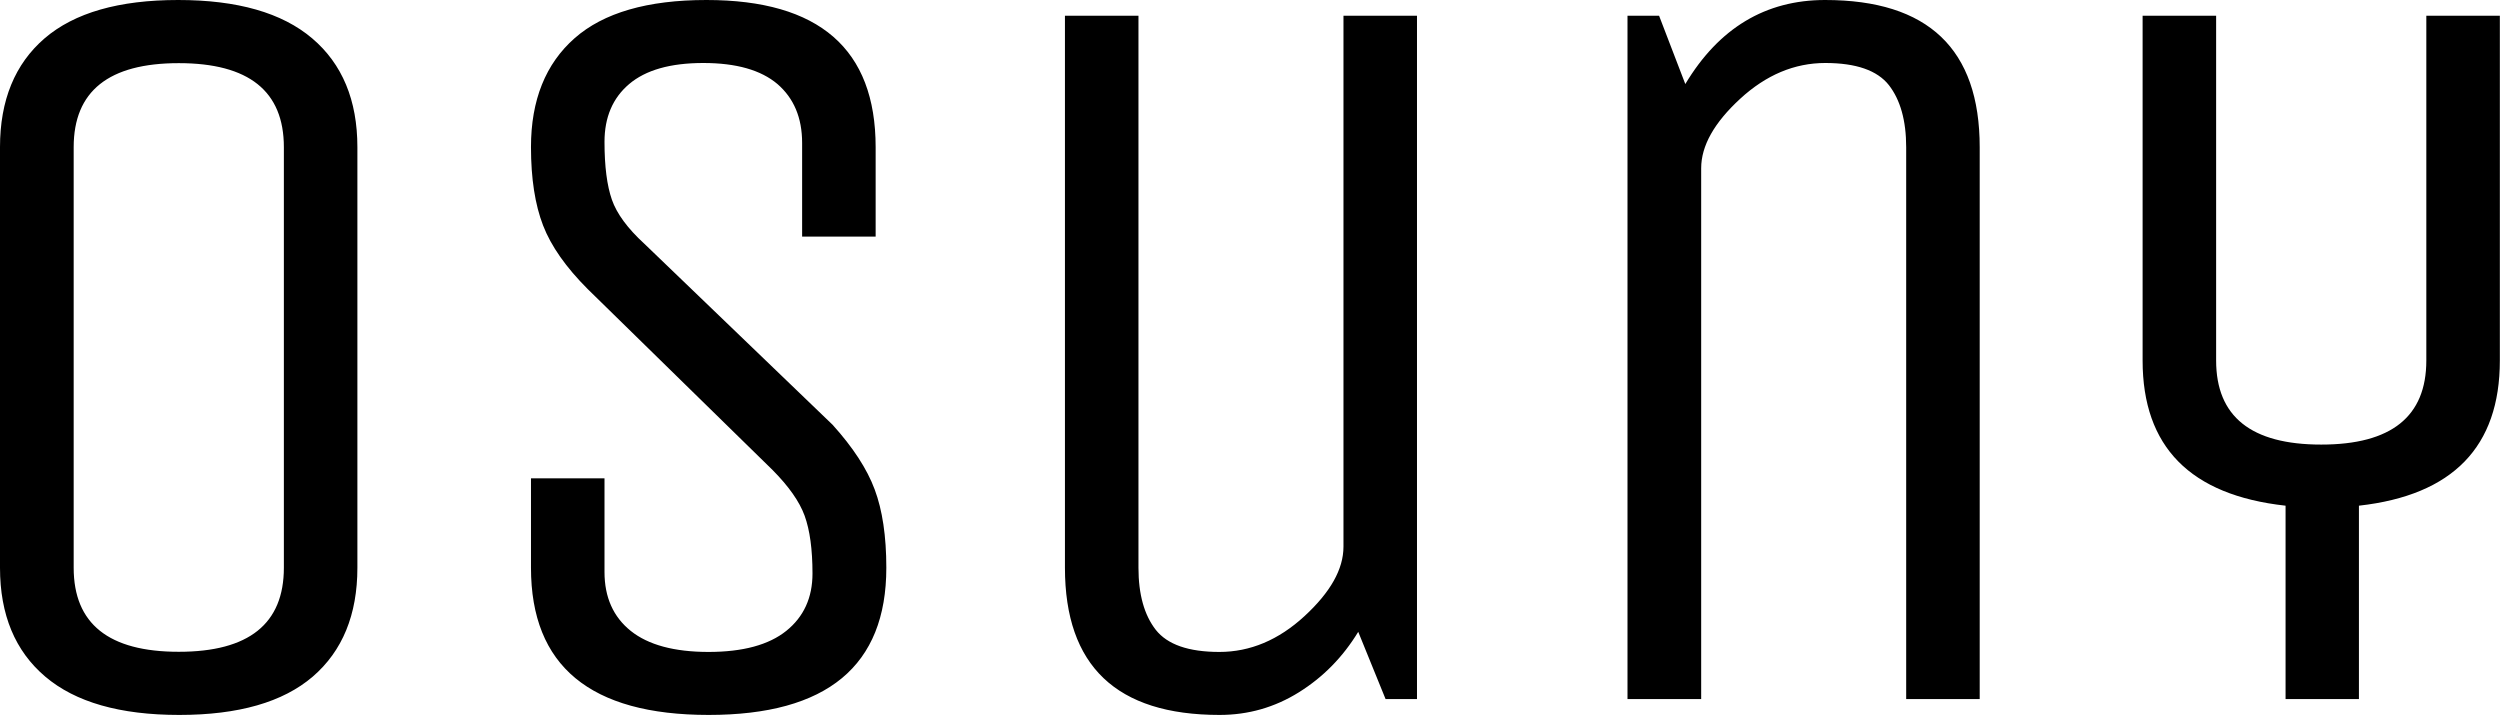
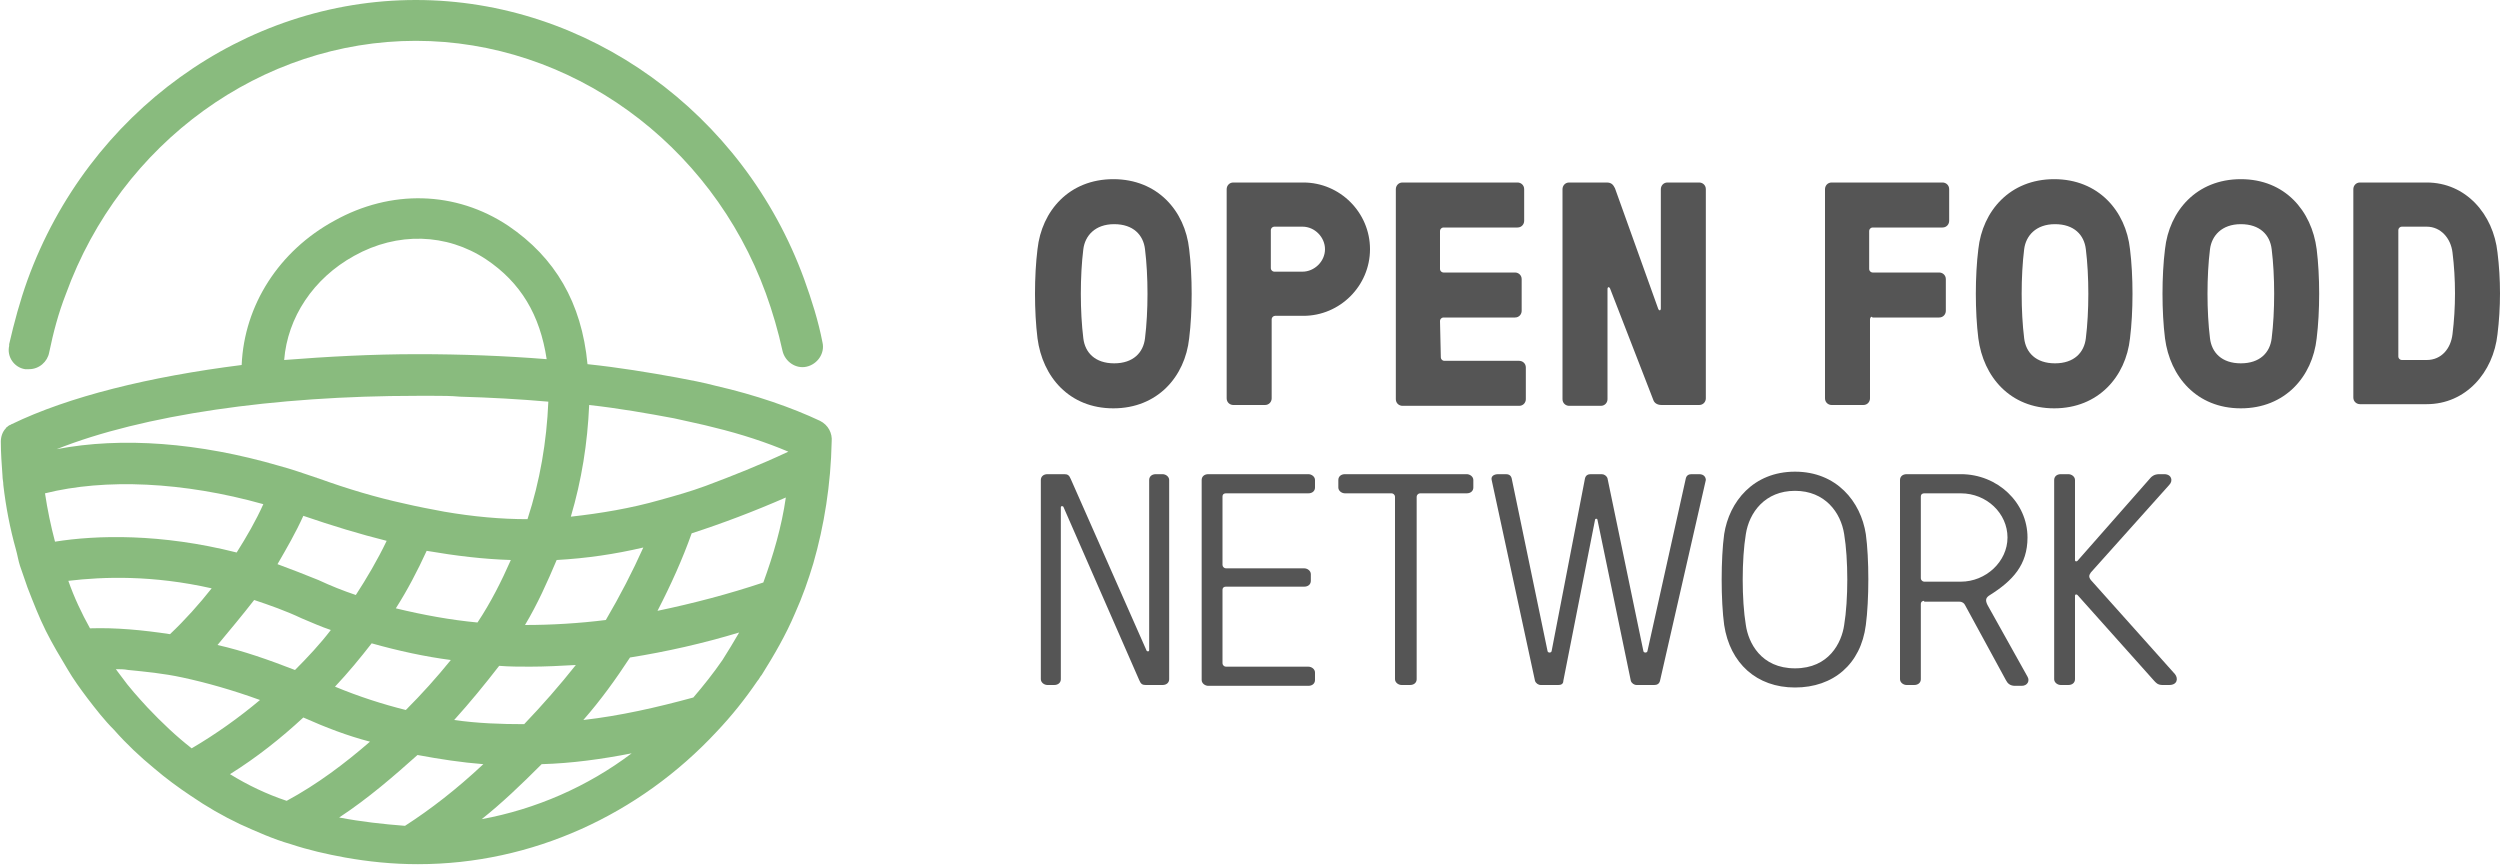
- <svg xmlns="http://www.w3.org/2000/svg" version="1.2" baseProfile="tiny" width="1591.4" height="455.1" overflow="visible" xml:space="preserve">
-   <switch>
+ <svg xmlns="http://www.w3.org/2000/svg" version="1.1" id="Calque_1" x="0px" y="0px" viewBox="0 0 300 104" style="enable-background:new 0 0 300 104;" xml:space="preserve">
+   <style type="text/css">
+ 	.st0{fill:#555555;}
+ 	.st1{fill:#89BB7E;}
+ </style>
+   <g>
    <g>
-       <g fill="#000000">
-         <path d="M227.5 93.7v267.7c0 29.9-9.5 53-28.4 69.3-19 16.3-47.3 24.4-85 24.4S48 447 28.8 430.7C9.6 414.4 0 391.3 0 361.4V93.7c0-29.9 9.5-53 28.4-69.3C47.4 8.1 75.7 0 113.4 0s66.1 8.1 85.3 24.4c19.2 16.3 28.8 39.4 28.8 69.3zm-46.8 267.7V93.7c0-35.7-22.3-53.5-66.9-53.5-44.6 0-66.9 17.8-66.9 53.5v267.7c0 35.7 22.3 53.5 66.9 53.5 44.6 0 66.9-17.8 66.9-53.5zM564.2 361.4c0 62.5-37.7 93.7-113.1 93.7-75.4 0-113.1-31.2-113.1-93.7v-56.9h46.8v59.6c0 16.1 5.6 28.6 16.7 37.5 11.1 8.9 27.7 13.4 49.5 13.4 21.9 0 38.4-4.5 49.5-13.4 11.1-8.9 16.7-21.1 16.7-36.5 0-15.4-1.7-27.7-5-36.8-3.3-9.1-10.2-18.8-20.4-29.1L374.1 184c-13.8-13.8-23.3-27.3-28.4-40.5-5.1-13.2-7.7-29.8-7.7-49.9 0-29.9 9.3-53 27.8-69.3C384.2 8.1 412.2 0 449.7 0c71.8 0 107.7 31.2 107.7 93.7v56.9h-46.8V91c0-16.1-5.3-28.5-15.7-37.5-10.5-8.9-26.2-13.4-47.2-13.4-21 0-36.7 4.5-47.2 13.4s-15.7 21.2-15.7 36.8c0 15.6 1.6 27.9 4.7 36.8 3.1 8.9 10 18.3 20.7 28.1L530 270.4c12.9 14.3 21.9 28 26.8 41.2 4.9 13.1 7.4 29.7 7.4 49.8zM677.9 361.4V10h46.8v351.4c0 17 3.7 30.1 11 39.5 7.4 9.4 20.9 14.1 40.5 14.1s37.7-7.6 54.2-22.8c16.5-15.2 24.8-29.9 24.8-44.2V10H902v435h-20l-17.4-42.8c-9.8 16.1-22.4 28.9-37.8 38.5-15.4 9.6-32.2 14.4-50.5 14.4-65.6 0-98.4-31.2-98.4-93.7zM1082.8 445H1036V10h20.1l16.7 43.5c21.4-35.7 51.1-53.5 89-53.5 65.6 0 98.4 31.2 98.4 93.7V445h-46.8V93.7c0-16.9-3.7-30.1-11-39.5-7.4-9.4-20.9-14.1-40.5-14.1s-37.7 7.6-54.2 22.8c-16.5 15.2-24.8 29.9-24.8 44.2V445zM1501.7 445h-46.8V321.9c-60.7-6.7-91-37.5-91-92.4V10h46.8v219.5c0 35.7 22.3 53.5 66.9 53.5 44.6 0 66.9-17.8 66.9-53.5V10h46.8v219.5c0 54.9-29.9 85.7-89.7 92.4V445z" />
-       </g>
+       <path class="st0" d="M142.7,29.9c0.4,3.2,0.4,7.5,0,10.7c-0.5,4.6-3.8,8.4-9.1,8.4s-8.5-3.8-9.1-8.4c-0.4-3.2-0.4-7.5,0-10.7    c0.5-4.6,3.8-8.4,9.1-8.4S142.2,25.3,142.7,29.9 M137.4,40.6c0.4-3.2,0.4-7.5,0-10.7c-0.2-1.7-1.4-3-3.7-3s-3.5,1.4-3.7,3    c-0.4,3.2-0.4,7.5,0,10.7c0.2,1.7,1.4,3,3.7,3S137.2,42.3,137.4,40.6" />
+       <path class="st0" d="M156.4,21.9c4.4,0,8,3.6,8,8s-3.6,8-8,8H153c-0.2,0-0.4,0.2-0.4,0.4v9.5c0,0.4-0.3,0.8-0.8,0.8H148    c-0.4,0-0.8-0.3-0.8-0.8V22.7c0-0.4,0.3-0.8,0.8-0.8C148,21.9,156.4,21.9,156.4,21.9z M152.9,27.2c-0.2,0-0.4,0.2-0.4,0.4v4.6    c0,0.2,0.2,0.4,0.4,0.4h3.4c1.4,0,2.7-1.2,2.7-2.7c0-1.4-1.2-2.7-2.7-2.7H152.9z M172.9,42.9c0,0.2,0.2,0.4,0.4,0.4h9    c0.4,0,0.8,0.3,0.8,0.8v3.8c0,0.4-0.3,0.8-0.8,0.8h-14c-0.4,0-0.8-0.3-0.8-0.8V22.7c0-0.4,0.3-0.8,0.8-0.8h13.8    c0.4,0,0.8,0.3,0.8,0.8v3.8c0,0.4-0.3,0.8-0.8,0.8h-8.9c-0.2,0-0.4,0.2-0.4,0.4v4.6c0,0.2,0.2,0.4,0.4,0.4h8.6    c0.4,0,0.8,0.3,0.8,0.8v3.8c0,0.4-0.3,0.8-0.8,0.8h-8.6c-0.2,0-0.4,0.2-0.4,0.4L172.9,42.9L172.9,42.9z M199.4,48.6    c-0.6,0-0.9-0.3-1-0.6l-5.2-13.4c-0.1-0.2-0.3-0.2-0.3,0.1v13.2c0,0.4-0.3,0.8-0.8,0.8h-3.8c-0.4,0-0.8-0.3-0.8-0.8V22.7    c0-0.4,0.3-0.8,0.8-0.8h4.5c0.6,0,0.8,0.3,1,0.7l5.2,14.5c0.1,0.2,0.3,0.2,0.3-0.1V22.7c0-0.4,0.3-0.8,0.8-0.8h3.8    c0.4,0,0.8,0.3,0.8,0.8v25.1c0,0.4-0.3,0.8-0.8,0.8H199.4z M224.4,38.3v9.5c0,0.4-0.3,0.8-0.8,0.8h-3.8c-0.4,0-0.8-0.3-0.8-0.8    V22.7c0-0.4,0.3-0.8,0.8-0.8h13.3c0.4,0,0.8,0.3,0.8,0.8v3.8c0,0.4-0.3,0.8-0.8,0.8h-8.4c-0.2,0-0.4,0.2-0.4,0.4v4.6    c0,0.2,0.2,0.4,0.4,0.4h8c0.4,0,0.8,0.3,0.8,0.8v3.8c0,0.4-0.3,0.8-0.8,0.8h-8C224.6,37.9,224.4,38.1,224.4,38.3 M255.6,29.9    c0.4,3.2,0.4,7.5,0,10.7c-0.5,4.6-3.8,8.4-9.1,8.4s-8.5-3.8-9.1-8.4c-0.4-3.2-0.4-7.5,0-10.7c0.5-4.6,3.8-8.4,9.1-8.4    S255.1,25.3,255.6,29.9 M250.3,40.6c0.4-3.2,0.4-7.5,0-10.7c-0.2-1.7-1.4-3-3.7-3s-3.5,1.4-3.7,3c-0.4,3.2-0.4,7.5,0,10.7    c0.2,1.7,1.4,3,3.7,3S250.1,42.3,250.3,40.6 M278,29.9c0.4,3.2,0.4,7.5,0,10.7c-0.5,4.6-3.8,8.4-9.1,8.4s-8.5-3.8-9.1-8.4    c-0.4-3.2-0.4-7.5,0-10.7c0.5-4.6,3.8-8.4,9.1-8.4S277.4,25.3,278,29.9 M272.6,40.6c0.4-3.2,0.4-7.5,0-10.7c-0.2-1.7-1.4-3-3.7-3    c-2.3,0-3.5,1.4-3.7,3c-0.4,3.2-0.4,7.5,0,10.7c0.2,1.7,1.4,3,3.7,3C271.2,43.6,272.4,42.3,272.6,40.6" />
+       <path class="st0" d="M291.2,21.9c4.7,0,8,3.8,8.5,8.4c0.4,3.2,0.4,6.6,0,9.8c-0.5,4.6-3.8,8.4-8.5,8.4h-8c-0.4,0-0.8-0.3-0.8-0.8    v-25c0-0.4,0.3-0.8,0.8-0.8C283.2,21.9,291.2,21.9,291.2,21.9z M288.2,27.2c-0.2,0-0.4,0.2-0.4,0.4v15.2c0,0.2,0.2,0.4,0.4,0.4h3    c1.8,0,2.9-1.4,3.1-3.1c0.4-3.2,0.4-6.6,0-9.8c-0.2-1.7-1.4-3.1-3.1-3.1H288.2z M137.5,82.2c-0.4,0-0.6-0.1-0.8-0.6l-9.1-20.8    c-0.1-0.1-0.3-0.1-0.3,0.1v20.6c0,0.4-0.3,0.7-0.8,0.7h-0.8c-0.4,0-0.8-0.3-0.8-0.7V57.6c0-0.4,0.3-0.7,0.8-0.7h2    c0.4,0,0.6,0.1,0.8,0.6l9.1,20.6c0.1,0.1,0.3,0.1,0.3-0.1V57.6c0-0.4,0.3-0.7,0.8-0.7h0.8c0.4,0,0.8,0.3,0.8,0.7v23.9    c0,0.4-0.3,0.7-0.8,0.7C139.5,82.2,137.5,82.2,137.5,82.2z M146.7,79.6c0,0.2,0.2,0.4,0.4,0.4h9.9c0.4,0,0.8,0.3,0.8,0.7v0.9    c0,0.4-0.3,0.7-0.8,0.7h-12c-0.4,0-0.8-0.3-0.8-0.7v-24c0-0.4,0.3-0.7,0.8-0.7h12c0.4,0,0.8,0.3,0.8,0.7v0.9    c0,0.4-0.3,0.7-0.8,0.7h-9.9c-0.2,0-0.4,0.1-0.4,0.4v8.2c0,0.2,0.2,0.4,0.4,0.4h9.4c0.4,0,0.8,0.3,0.8,0.7v0.8    c0,0.4-0.3,0.7-0.8,0.7h-9.4c-0.2,0-0.4,0.1-0.4,0.4C146.7,70.8,146.7,79.6,146.7,79.6z M170,59.6v21.9c0,0.4-0.3,0.7-0.8,0.7h-1    c-0.4,0-0.8-0.3-0.8-0.7V59.6c0-0.2-0.2-0.4-0.4-0.4h-5.6c-0.4,0-0.8-0.3-0.8-0.7v-0.9c0-0.4,0.3-0.7,0.8-0.7H176    c0.4,0,0.8,0.3,0.8,0.7v0.9c0,0.4-0.3,0.7-0.8,0.7h-5.6C170.2,59.2,170,59.4,170,59.6 M187,82.2h-2.1c-0.3,0-0.6-0.2-0.7-0.5    L179,57.6c-0.1-0.4,0.2-0.7,0.8-0.7h0.9c0.3,0,0.6,0.1,0.7,0.5l4.3,20.7c0,0.1,0.1,0.2,0.2,0.2h0.1c0.1,0,0.2-0.1,0.2-0.2l4-20.7    c0.1-0.4,0.4-0.5,0.7-0.5h1.3c0.3,0,0.6,0.2,0.7,0.5l4.3,20.7c0,0.1,0.1,0.2,0.2,0.2h0.1c0.1,0,0.2-0.1,0.2-0.2l4.6-20.7    c0.1-0.4,0.4-0.5,0.7-0.5h0.9c0.6,0,0.8,0.4,0.8,0.7l-5.5,24.1c-0.1,0.4-0.4,0.5-0.7,0.5h-2.1c-0.3,0-0.6-0.2-0.7-0.5l-4-19.3    c0-0.2-0.3-0.2-0.3,0l-3.8,19.3C187.6,82.1,187.3,82.2,187,82.2 M223.9,64.1c0.4,2.9,0.4,7.9,0,10.9c-0.6,4.7-3.9,7.5-8.5,7.5    s-7.8-2.9-8.5-7.5c-0.4-2.9-0.4-8,0-10.9c0.6-3.9,3.5-7.5,8.5-7.5S223.3,60.2,223.9,64.1 M221.3,75c0.5-3,0.5-7.9,0-10.9    c-0.4-2.6-2.3-5.2-5.9-5.2c-3.6,0-5.5,2.6-5.9,5.2c-0.5,3-0.5,7.9,0,10.9c0.3,2.1,1.8,5.2,5.9,5.2C219.5,80.2,221,77.1,221.3,75" />
+       <path class="st0" d="M230.9,72.1c-0.2,0-0.4,0.1-0.4,0.4v9c0,0.4-0.3,0.7-0.8,0.7h-0.9c-0.4,0-0.8-0.3-0.8-0.7V57.6    c0-0.4,0.3-0.7,0.8-0.7h6.5c4.4,0,8,3.4,8,7.6c0,3.3-1.8,5.2-4.5,6.9c-0.5,0.3-0.6,0.6-0.3,1.2l4.8,8.6c0.3,0.5,0,1.1-0.7,1.1    h-0.8c-0.6,0-0.9-0.3-1.1-0.7l-4.9-9c-0.1-0.2-0.3-0.4-0.7-0.4h-4.2L230.9,72.1z M230.9,59.2c-0.2,0-0.4,0.1-0.4,0.4v9.8    c0,0.2,0.2,0.4,0.4,0.4h4.4c3,0,5.6-2.4,5.6-5.3c0-2.9-2.5-5.3-5.6-5.3C235.3,59.2,230.9,59.2,230.9,59.2z M249.3,71.4    c-0.1-0.1-0.3-0.1-0.3,0.1v10c0,0.4-0.3,0.7-0.8,0.7h-0.9c-0.4,0-0.8-0.3-0.8-0.7V57.6c0-0.4,0.3-0.7,0.8-0.7h0.9    c0.4,0,0.8,0.3,0.8,0.7v9.6c0,0.2,0.2,0.2,0.3,0.1l8.8-10c0.1-0.1,0.4-0.4,1-0.4h0.6c0.9,0,1.1,0.8,0.6,1.3l-9.4,10.5    c-0.2,0.3-0.3,0.5,0,0.9L261,80.9c0.4,0.5,0.3,1.3-0.7,1.3h-0.8c-0.6,0-0.8-0.3-1-0.5C258.5,81.7,249.3,71.4,249.3,71.4z" />
    </g>
-   </switch>
+     <path class="st1" d="M3,44.3h0.5c1.2,0,2.2-0.9,2.4-2c0.5-2.4,1.1-4.7,2-7c6.6-18.2,23.5-30.4,42-30.4s35.4,12.2,42,30.3   c0.8,2.2,1.5,4.6,2,6.9c0.3,1.3,1.6,2.2,2.9,1.9s2.2-1.6,1.9-2.9c-0.5-2.6-1.3-5.1-2.2-7.6C89.2,13.5,70.5,0,49.9,0   S10.6,13.5,3.3,33.6c-0.9,2.5-1.6,5.1-2.2,7.7v0.2L3.5,42l-2.4-0.5C0.8,42.8,1.7,44.1,3,44.3 M99.8,53c0.1-1-0.4-2-1.4-2.5   c-3.4-1.6-7.7-3.1-12.5-4.2c-1.5-0.4-3.1-0.7-4.7-1c-3.3-0.6-6.9-1.2-10.7-1.6c-0.7-7.4-3.9-12.8-9.5-16.6   c-6.3-4.2-14.1-4.4-20.9-0.6C33.5,30.1,29.3,36.6,29,43.8c-11.1,1.4-20.8,3.8-27.6,7.1c-0.1,0-0.1,0.1-0.2,0.1S1.1,51.1,1,51.1   l-0.1,0.1c-0.1,0.1-0.2,0.1-0.2,0.2c-0.4,0.4-0.6,1-0.6,1.6c0,1.4,0.1,2.7,0.2,4.1c0,0.4,0.1,0.7,0.1,1.1c0.3,2.6,0.8,5.2,1.5,7.7   c0.2,0.7,0.3,1.4,0.5,2c0.3,0.9,0.6,1.7,0.9,2.6c0.7,1.8,1.4,3.6,2.2,5.2s1.7,3.1,2.6,4.6c0.7,1.2,1.5,2.3,2.4,3.5   c1,1.3,2,2.6,3.2,3.8c1.5,1.7,3.1,3.2,4.8,4.6c1.4,1.2,2.9,2.3,4.4,3.3c1.9,1.3,3.8,2.4,5.9,3.4c2,0.9,4,1.8,6.1,2.4   c2.1,0.7,4.3,1.2,6.5,1.6c2.8,0.5,5.7,0.8,8.7,0.8h0.1c13.6,0,26.5-5.9,35.8-15.9c1.8-1.9,3.4-3.9,4.9-6.1c0.2-0.2,0.3-0.5,0.5-0.7   c1.5-2.4,2.9-4.8,4-7.4c0.9-2,1.6-4,2.2-6C98.9,63.1,99.7,58.1,99.8,53C99.8,53.1,99.8,53.1,99.8,53 M85.7,51.3   c3.3,0.8,6.3,1.8,8.9,2.9c-3.4,1.6-6.7,2.9-9.9,4.1C82.8,59,81,59.5,79.2,60c-3.5,1-7.1,1.6-10.7,2c1.3-4.4,2-8.8,2.2-13.4   c3.6,0.4,7,1,10.2,1.6C82.6,50.6,84.2,50.9,85.7,51.3 M72.7,74.4C69.5,74.8,66.2,75,63,75c1.5-2.5,2.7-5.2,3.8-7.8   c3.6-0.2,7-0.7,10.4-1.5C75.9,68.6,74.4,71.5,72.7,74.4 M62.9,86.9c-2.8,0-5.6-0.1-8.4-0.5c1.9-2.1,3.7-4.3,5.4-6.5   c1.2,0.1,2.5,0.1,3.7,0.1c1.8,0,3.7-0.1,5.5-0.2C67.2,82.2,65.1,84.6,62.9,86.9 M40.2,82.4c1.6-1.7,3-3.4,4.4-5.2   c3.2,0.9,6.4,1.6,9.5,2c-1.7,2.1-3.5,4.1-5.4,6C45.9,84.5,43.1,83.6,40.2,82.4 M6.6,65c-0.5-1.9-0.9-3.8-1.2-5.8   c7.2-1.8,16.6-1.4,26.2,1.3c-0.9,2-2,3.9-3.2,5.8C19.3,64,11.6,64.2,6.6,65 M57.3,74.7c-3.2-0.3-6.5-0.9-9.8-1.7   c1.4-2.2,2.6-4.5,3.7-6.9c3.5,0.6,6.8,1,10.1,1.1C60.2,69.7,58.9,72.3,57.3,74.7 M42.7,71.4c-1.5-0.5-3-1.1-4.5-1.8   c-1.7-0.7-3.3-1.3-4.9-1.9c1.1-1.9,2.2-3.8,3.1-5.8c3.5,1.2,6.8,2.2,10,3C45.3,67.2,44,69.4,42.7,71.4 M30.5,72   c1.8,0.6,3.8,1.3,5.7,2.2c1.2,0.5,2.3,1,3.5,1.4c-1.3,1.7-2.8,3.3-4.3,4.8c-3.1-1.2-6.2-2.3-9.3-3C27.6,75.6,29.1,73.8,30.5,72    M42.5,30.7c5.2-2.9,11.1-2.7,15.8,0.4c4.2,2.8,6.5,6.7,7.3,12c-5-0.4-10.2-0.6-15.5-0.6c-5.5,0-10.9,0.3-16,0.7   C34.5,38.1,37.6,33.4,42.5,30.7 M50,47.5h2.1c1,0,2,0,3.1,0.1c3.6,0.1,7.2,0.3,10.6,0.6c-0.2,4.8-1,9.5-2.5,14.1   c-3.2,0-6.5-0.3-10-0.9c-1.6-0.3-3.2-0.6-4.9-1c-3.2-0.7-6.6-1.7-10.2-3c-0.1,0-0.2-0.1-0.3-0.1c-1.5-0.5-2.9-1-4.4-1.4   c-9.6-2.8-18.9-3.5-26.7-2C17.1,49.8,32.9,47.5,50,47.5 M8.2,69.7c4.2-0.5,10.1-0.7,17.2,0.9c-1.5,1.9-3.2,3.8-5,5.5   c-3.3-0.5-6.5-0.8-9.6-0.7C9.8,73.6,8.9,71.7,8.2,69.7 M17.7,84.9c-1.1-1.2-2.2-2.4-3.2-3.8c-0.2-0.3-0.4-0.5-0.6-0.8   c0.5,0,1,0,1.5,0.1c2,0.2,4.2,0.4,6.5,0.9c2.8,0.6,6,1.5,9.3,2.7c-2.5,2.1-5.3,4.1-8.2,5.8C21.2,88.4,19.4,86.7,17.7,84.9    M27.6,92.9c3.2-2,6.1-4.3,8.8-6.8c2.7,1.2,5.3,2.2,8,2.9c-3,2.6-6.3,5.1-10,7.1C32,95.3,29.7,94.2,27.6,92.9 M40.7,98.1   c3.5-2.3,6.6-5,9.4-7.5c2.7,0.5,5.3,0.9,7.9,1.1c-3.2,3-6.3,5.4-9.4,7.4C46,98.9,43.3,98.6,40.7,98.1 M57.8,98.3   c2.4-1.9,4.7-4.1,7.2-6.6c3.6-0.1,7.2-0.6,10.8-1.3C70.5,94.4,64.3,97.1,57.8,98.3 M86.7,79.2c-1.1,1.6-2.3,3.1-3.5,4.5   c-4.4,1.2-8.8,2.2-13.2,2.7c2.1-2.4,3.9-4.9,5.6-7.5c4.4-0.7,8.8-1.7,13.1-3C88,77.1,87.4,78.1,86.7,79.2 M78.9,73.3   c1.6-3.1,3-6.2,4.1-9.3c3.7-1.2,7.4-2.6,11.3-4.3c-0.5,3.5-1.5,6.9-2.7,10.2C87.4,71.3,83.2,72.4,78.9,73.3" />
+   </g>
</svg>
